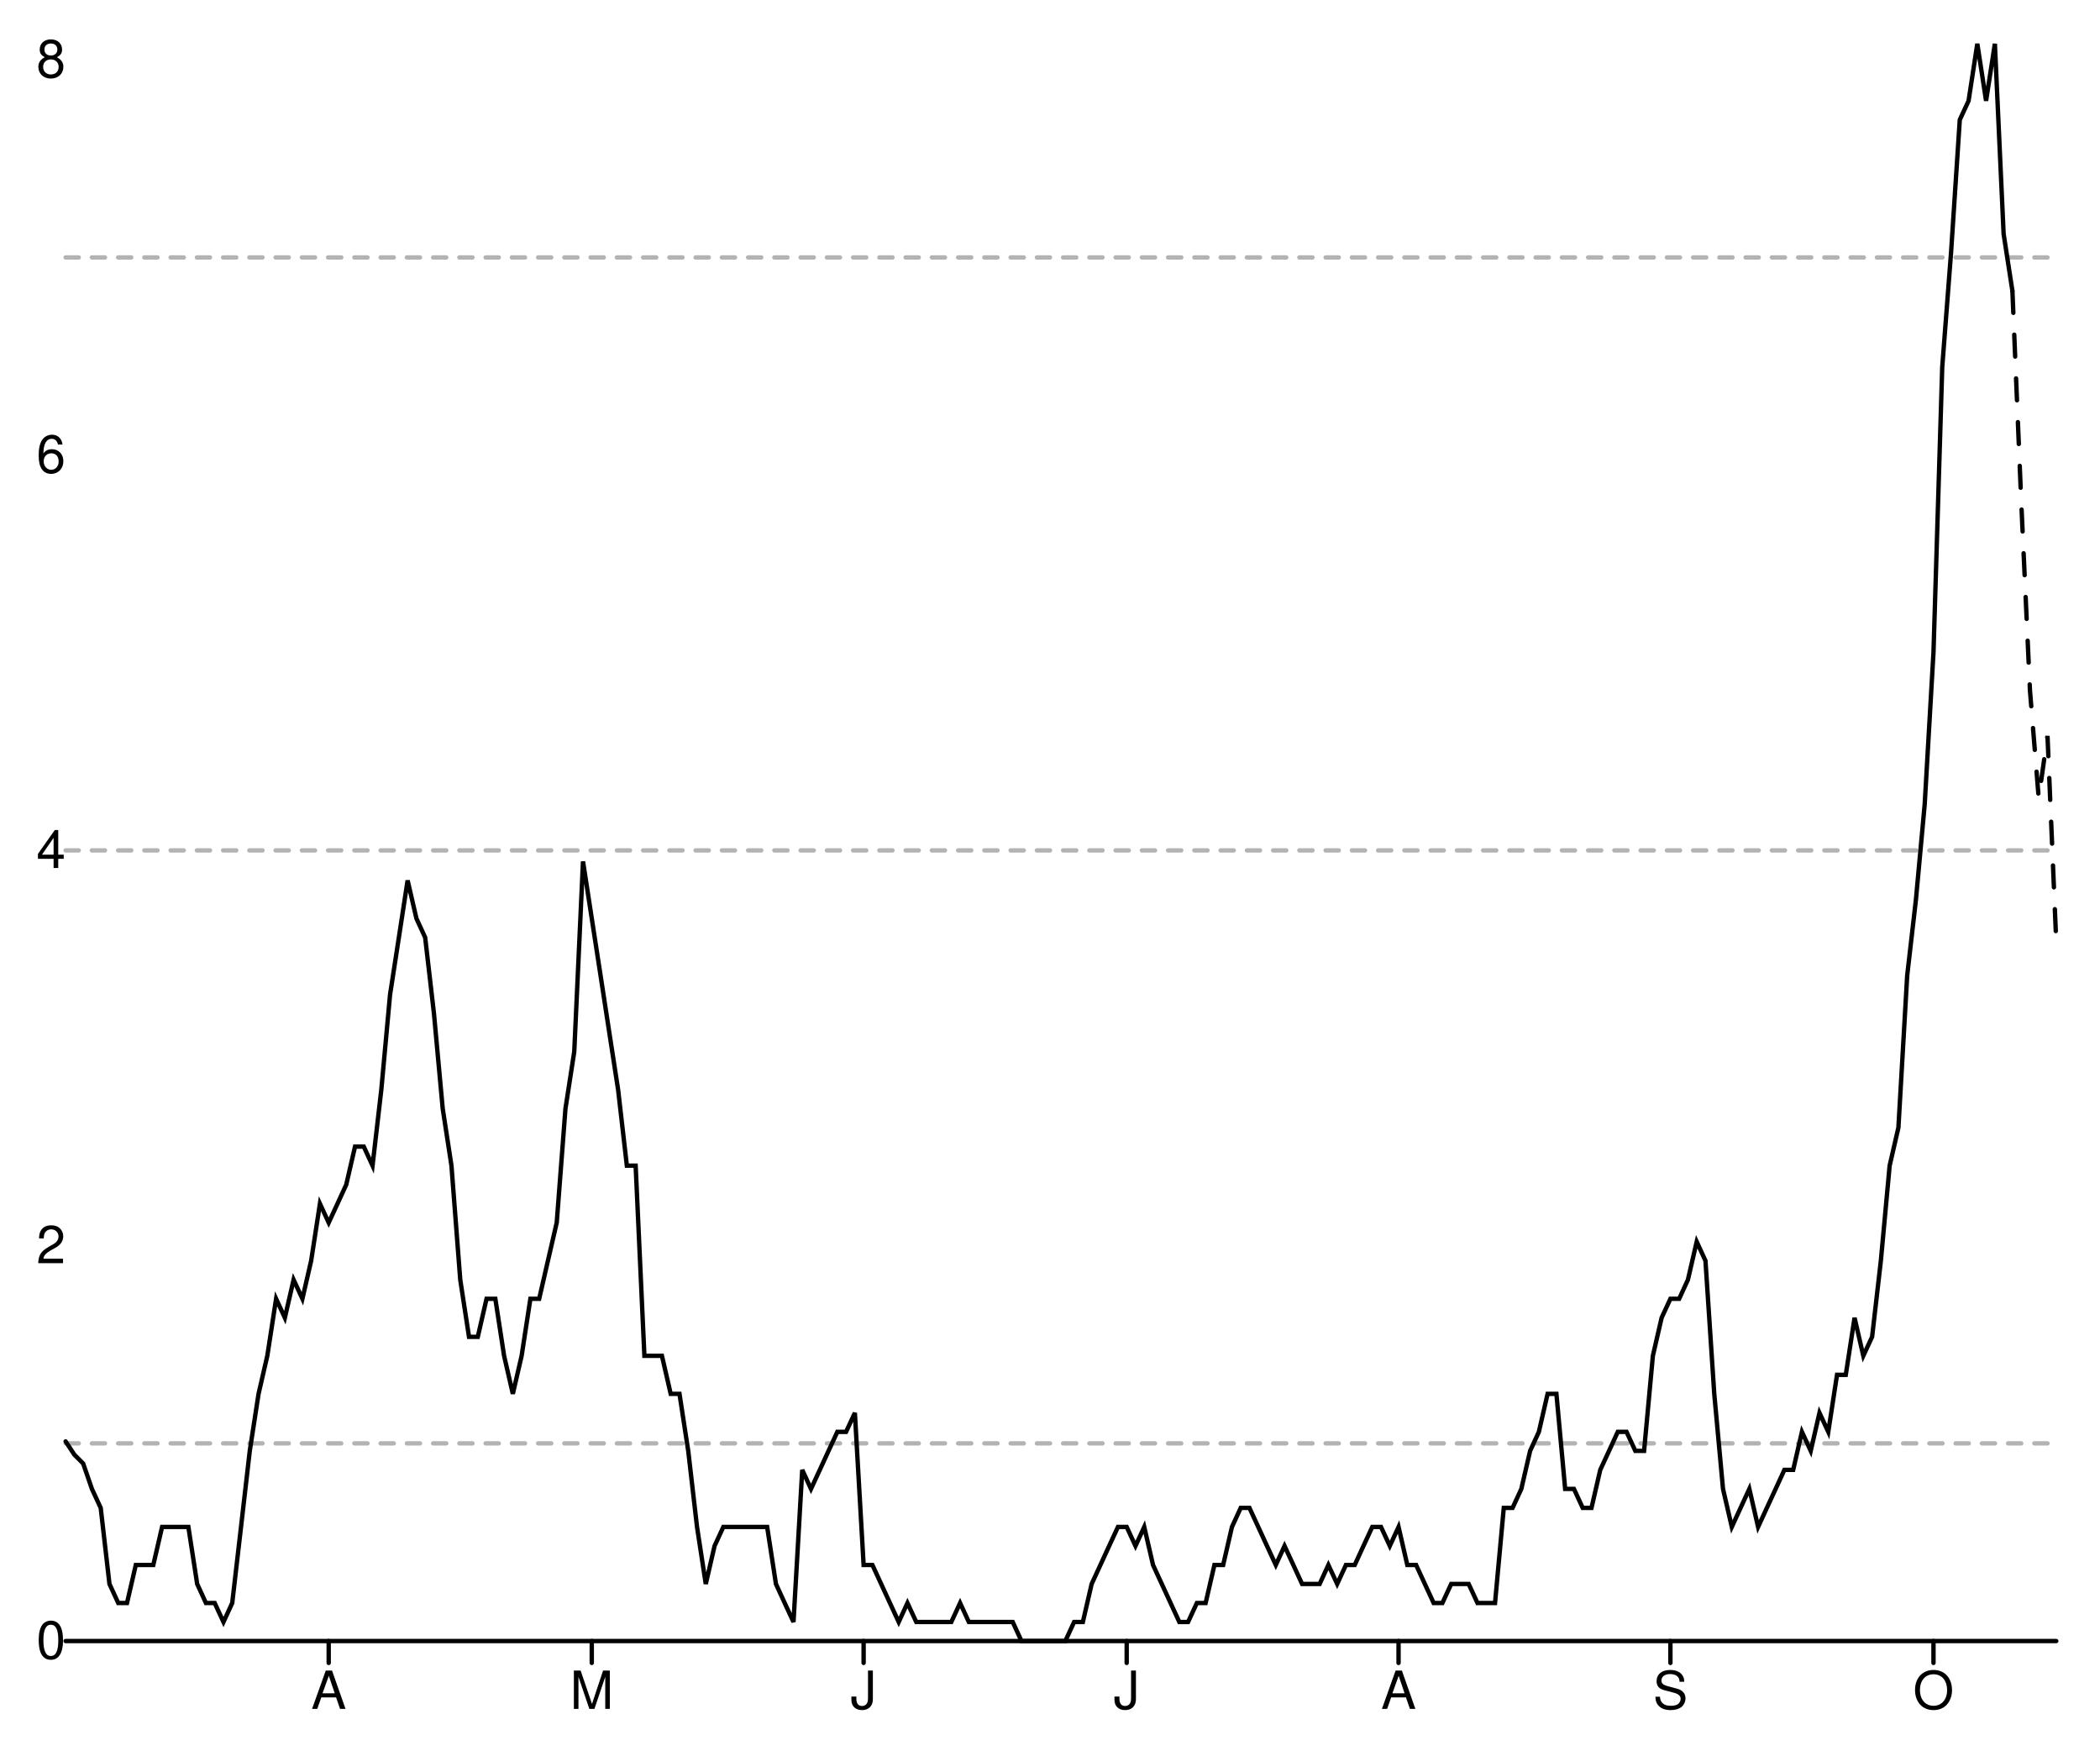
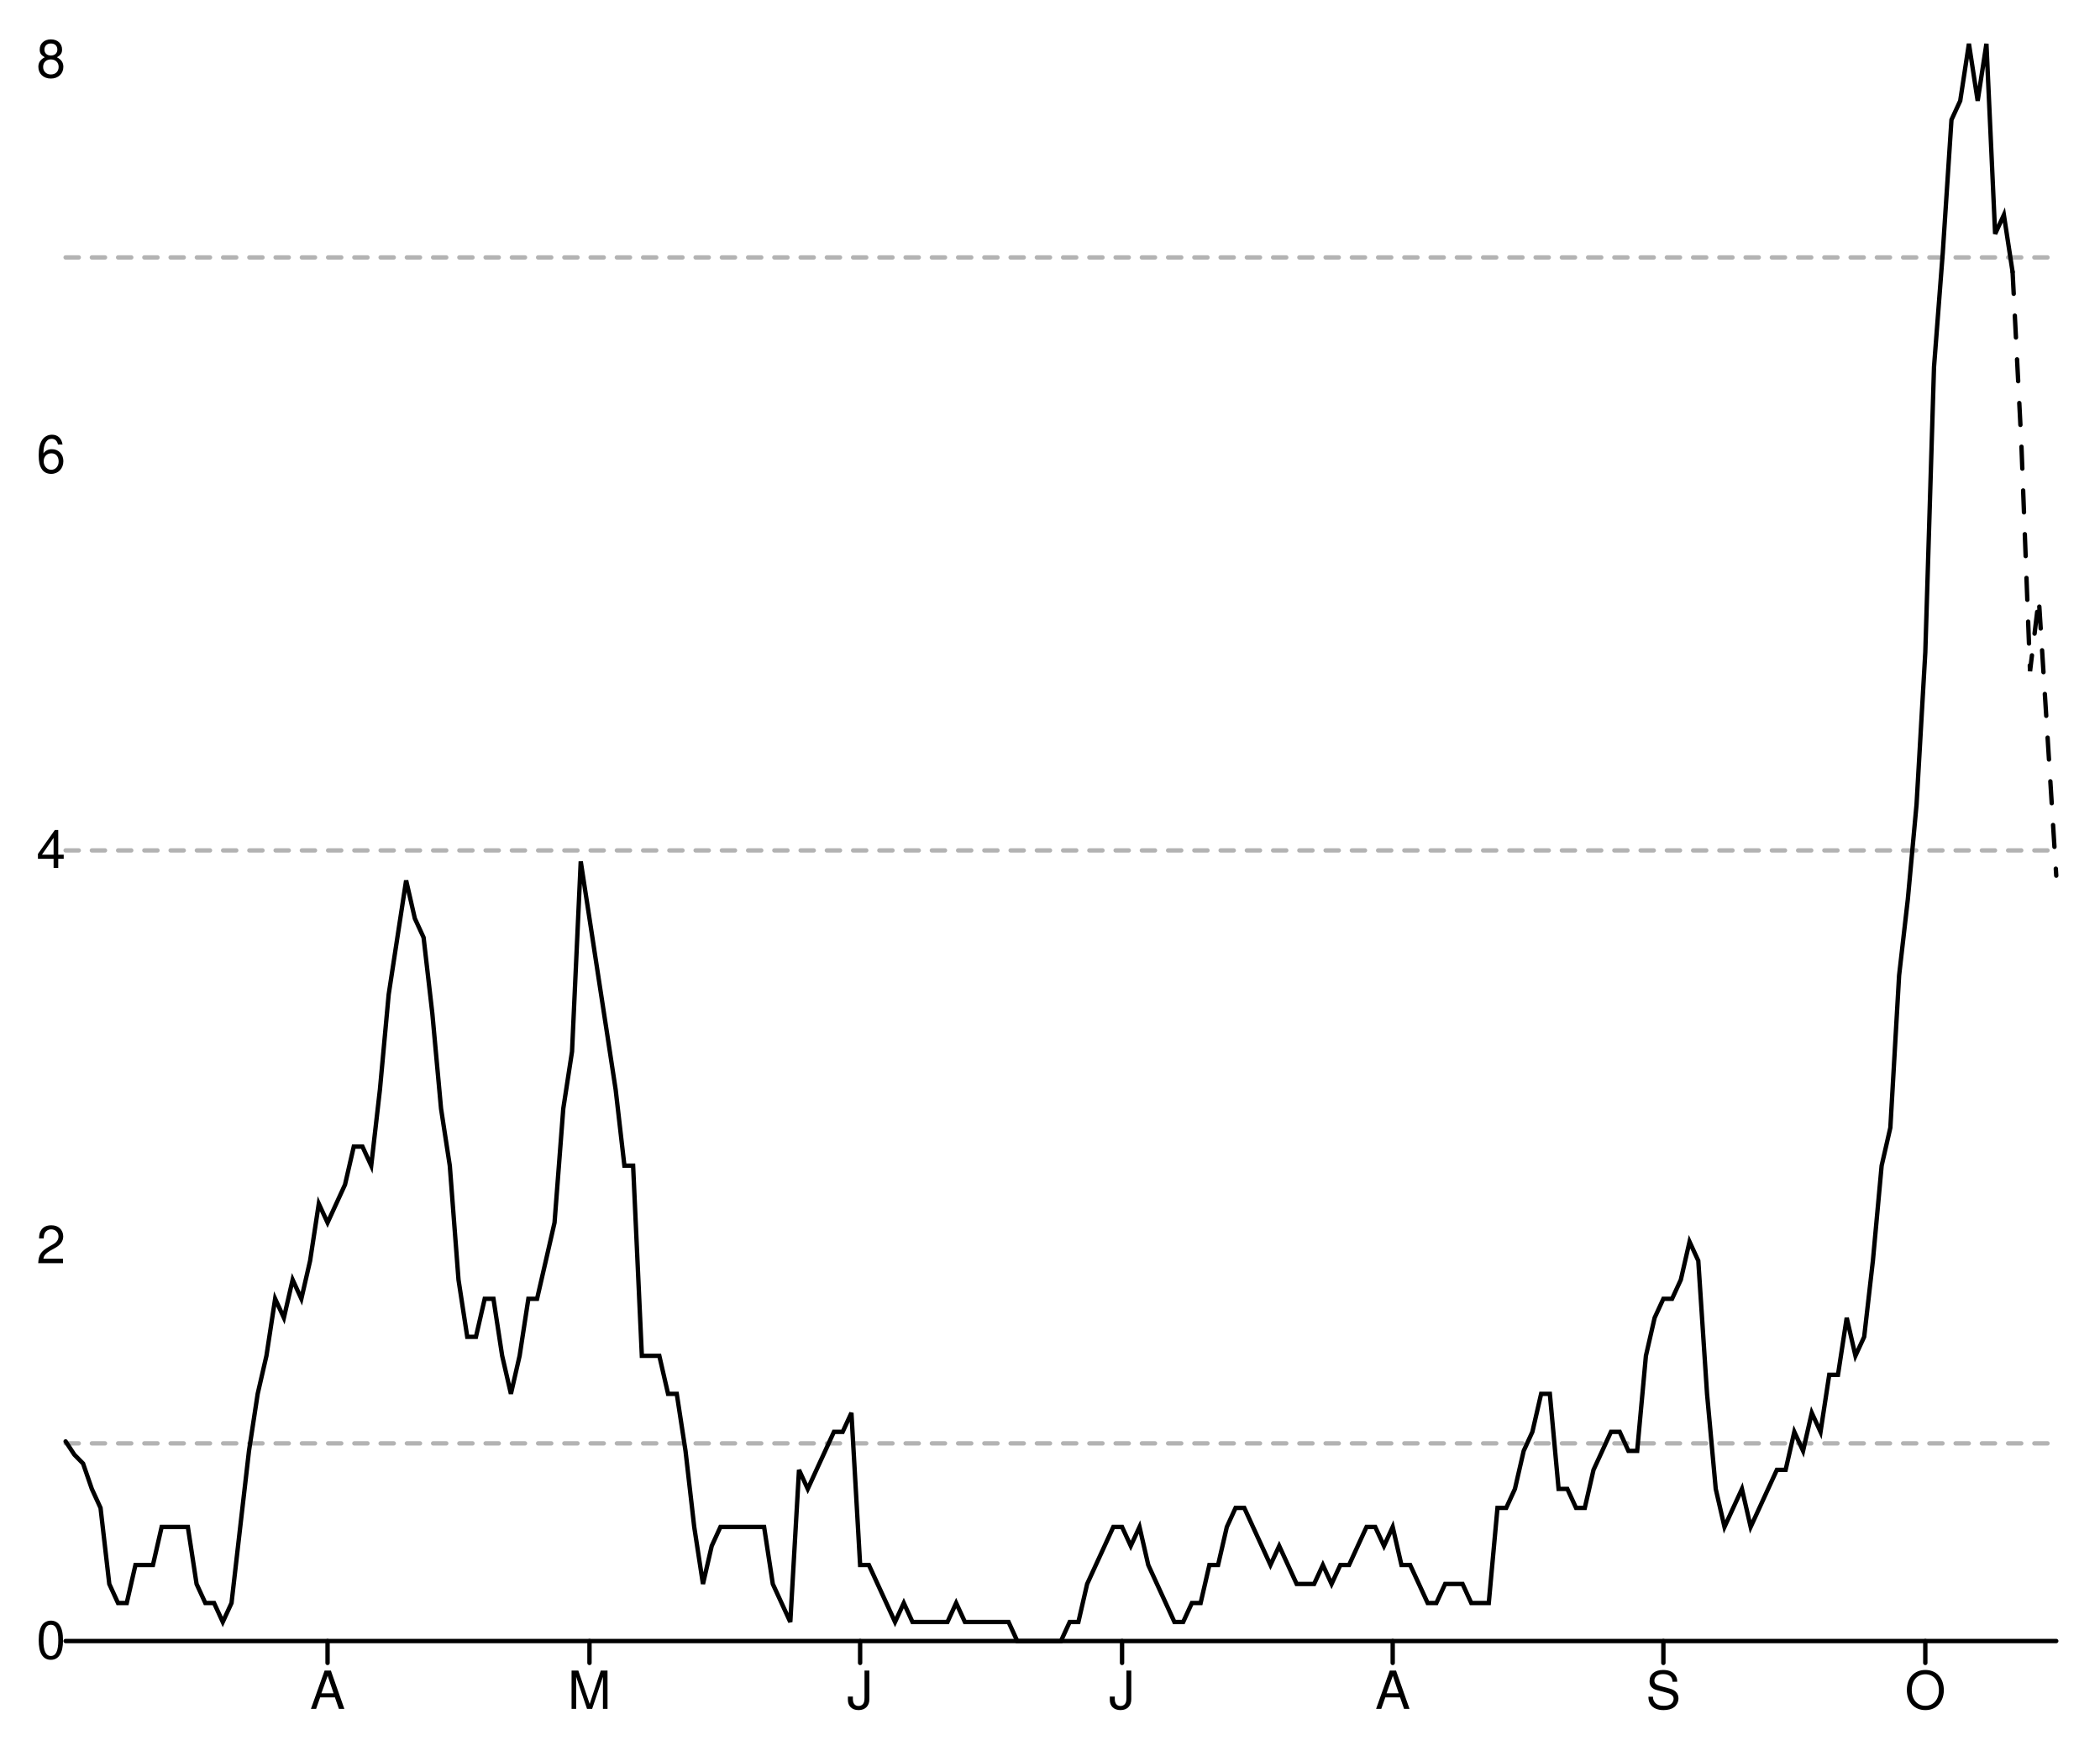
<svg xmlns="http://www.w3.org/2000/svg" width="480" height="400" viewBox="0 0 480 400" style="overflow:display" preserveAspectRatio="xMinYMin meet" overflow="visible">
  <defs>
    <style>
	.data-series path.line { fill-opacity: 0; stroke: black; }
	.data-series path.line.dotted { stroke-dasharray: 12 20 }
	.data-series circle { display: none; }
	.data-series:hover path.line, .data-series.on path.line { stroke-width: 1; }
	.data-series:hover circle, .data-series.on circle { display: inline; }
	.data-series circle:hover, .data-series circle.on { r: 1px!important; }
	.graph-grid { font-family: "Helvetica Neue",Helvetica,Arial,"Lucida Grande",sans-serif; }
	.graph-grid line { stroke: black; stroke-width: 1; stroke-linecap: round; }
	.graph-grid.graph-grid-x text { text-anchor: middle; dominant-baseline: hanging; transform: translateY(10px); }
	.graph-grid.graph-grid-y text { text-anchor: end; dominant-baseline: middle; transform: translateX(-10px); }
	</style>
  </defs>
  <g class="graph-grid graph-grid-y">
    <line x1="15.00" y1="375.00" x2="470.00" y2="375.00" data-left="15" />
    <text x="25" y="375" text-anchor="end">0</text>
    <text x="25" y="284.667" text-anchor="end">2</text>
    <text x="25" y="194.334" text-anchor="end">4</text>
    <text x="25" y="104" text-anchor="end">6</text>
    <text x="25" y="13.667" text-anchor="end">8</text>
    <text style="text-anchor:middle;dominant-baseline:hanging;font-weight:bold;transform: translateY(192.5px) rotate(-90deg);" />
  </g>
  <g class="graph-grid graph-grid-x">
-     <line class="tick" x1="75.13" y1="375.00" x2="75.13" y2="380.00" />
-     <text x="75.132" y="375" text-anchor="middle">A</text>
-     <line class="tick" x1="135.26" y1="375.00" x2="135.26" y2="380.00" />
-     <text x="135.264" y="375" text-anchor="middle">M</text>
-     <line class="tick" x1="197.40" y1="375.00" x2="197.40" y2="380.00" />
-     <text x="197.401" y="375" text-anchor="middle">J</text>
-     <line class="tick" x1="257.53" y1="375.00" x2="257.53" y2="380.00" />
-     <text x="257.533" y="375" text-anchor="middle">J</text>
-     <line class="tick" x1="319.67" y1="375.00" x2="319.67" y2="380.00" />
-     <text x="319.67" y="375" text-anchor="middle">A</text>
-     <line class="tick" x1="381.81" y1="375.00" x2="381.81" y2="380.00" />
-     <text x="381.806" y="375" text-anchor="middle">S</text>
-     <line class="tick" x1="441.94" y1="375.00" x2="441.94" y2="380.00" />
-     <text x="441.938" y="375" text-anchor="middle">O</text>
+     <line class="tick" x1="74.87" y1="375.00" x2="74.87" y2="380.00" />
+     <text x="74.868" y="375" text-anchor="middle">A</text>
+     <line class="tick" x1="134.74" y1="375.00" x2="134.74" y2="380.00" />
+     <text x="134.737" y="375" text-anchor="middle">M</text>
+     <line class="tick" x1="196.60" y1="375.00" x2="196.60" y2="380.00" />
+     <text x="196.601" y="375" text-anchor="middle">J</text>
+     <line class="tick" x1="256.47" y1="375.00" x2="256.47" y2="380.00" />
+     <text x="256.469" y="375" text-anchor="middle">J</text>
+     <line class="tick" x1="318.33" y1="375.00" x2="318.33" y2="380.00" />
+     <text x="318.333" y="375" text-anchor="middle">A</text>
+     <line class="tick" x1="380.20" y1="375.00" x2="380.20" y2="380.00" />
+     <text x="380.197" y="375" text-anchor="middle">S</text>
+     <line class="tick" x1="440.07" y1="375.00" x2="440.07" y2="380.00" />
+     <text x="440.066" y="375" text-anchor="middle">O</text>
    <text style="text-anchor:middle;dominant-baseline:hanging;font-weight:bold;transform: translateY(192.5px) rotate(-90deg);" />
  </g>
  <g data-series="widespread" class="data-series">
    <path d="M 15.00,58.83L 470.00,58.83" id="E07000040-level-0" class="line" stroke-width="1" stroke-linecap="round" stroke-dasharray="3,3" fill-opacity="0.3" opacity="0.3" />
  </g>
  <g data-series="substantial" class="data-series">
    <path d="M 15.00,194.33L 470.00,194.33" id="E07000040-level-1" class="line" stroke-width="1" stroke-linecap="round" stroke-dasharray="3,3" fill-opacity="0.3" opacity="0.3" />
  </g>
  <g data-series="moderate" class="data-series">
    <path d="M 15.00,329.83L 470.00,329.83" id="E07000040-level-2" class="line" stroke-width="1" stroke-linecap="round" stroke-dasharray="3,3" fill-opacity="0.3" opacity="0.3" />
  </g>
  <g data-series="new-cases" class="data-series">
-     <path d="M 15.00,329.38L 17.00,332.42L 19.01,334.44L 21.01,340.24L 23.02,344.58L 25.02,361.96L 27.03,366.31L 29.03,366.31L 31.04,357.62L 33.04,357.62L 35.04,357.62L 37.05,348.93L 39.05,348.93L 41.06,348.93L 43.06,348.93L 45.07,361.96L 47.07,366.31L 49.07,366.31L 51.08,370.65L 53.08,366.31L 55.09,348.93L 57.09,331.55L 59.10,318.51L 61.10,309.82L 63.11,296.79L 65.11,301.13L 67.11,292.44L 69.12,296.79L 71.12,288.10L 73.13,275.06L 75.13,279.40L 77.14,275.06L 79.14,270.71L 81.15,262.02L 83.15,262.02L 85.15,266.37L 87.16,248.99L 89.16,227.26L 91.17,214.23L 93.17,201.19L 95.18,209.88L 97.18,214.23L 99.19,231.61L 101.19,253.33L 103.19,266.37L 105.20,292.44L 107.20,305.48L 109.21,305.48L 111.21,296.79L 113.22,296.79L 115.22,309.82L 117.22,318.51L 119.23,309.82L 121.23,296.79L 123.24,296.79L 125.24,288.10L 127.25,279.40L 129.25,253.33L 131.26,240.30L 133.26,196.85L 135.26,209.88L 137.27,222.92L 139.27,235.95L 141.28,248.99L 143.28,266.37L 145.29,266.37L 147.29,309.82L 149.30,309.82L 151.30,309.82L 153.30,318.51L 155.31,318.51L 157.31,331.55L 159.32,348.93L 161.32,361.96L 163.33,353.27L 165.33,348.93L 167.33,348.93L 169.34,348.93L 171.34,348.93L 173.35,348.93L 175.35,348.93L 177.36,361.96L 179.36,366.31L 181.37,370.65L 183.37,335.89L 185.37,340.24L 187.38,335.89L 189.38,331.55L 191.39,327.20L 193.39,327.20L 195.40,322.86L 197.40,357.62L 199.41,357.62L 201.41,361.96L 203.41,366.31L 205.42,370.65L 207.42,366.31L 209.43,370.65L 211.43,370.65L 213.44,370.65L 215.44,370.65L 217.44,370.65L 219.45,366.31L 221.45,370.65L 223.46,370.65L 225.46,370.65L 227.47,370.65L 229.47,370.65L 231.48,370.65L 233.48,375.00L 235.48,375.00L 237.49,375.00L 239.49,375.00L 241.50,375.00L 243.50,375.00L 245.51,370.65L 247.51,370.65L 249.52,361.96L 251.52,357.62L 253.52,353.27L 255.53,348.93L 257.53,348.93L 259.54,353.27L 261.54,348.93L 263.55,357.62L 265.55,361.96L 267.56,366.31L 269.56,370.65L 271.56,370.65L 273.57,366.31L 275.57,366.31L 277.58,357.62L 279.58,357.62L 281.59,348.93L 283.59,344.58L 285.59,344.58L 287.60,348.93L 289.60,353.27L 291.61,357.62L 293.61,353.27L 295.62,357.62L 297.62,361.96L 299.63,361.96L 301.63,361.96L 303.63,357.62L 305.64,361.96L 307.64,357.62L 309.65,357.62L 311.65,353.27L 313.66,348.93L 315.66,348.93L 317.67,353.27L 319.67,348.93L 321.67,357.62L 323.68,357.62L 325.68,361.96L 327.69,366.31L 329.69,366.31L 331.70,361.96L 333.70,361.96L 335.70,361.96L 337.71,366.31L 339.71,366.31L 341.72,366.31L 343.72,344.58L 345.73,344.58L 347.73,340.24L 349.74,331.55L 351.74,327.20L 353.74,318.51L 355.75,318.51L 357.75,340.24L 359.76,340.24L 361.76,344.58L 363.77,344.58L 365.77,335.89L 367.78,331.55L 369.78,327.20L 371.78,327.20L 373.79,331.55L 375.79,331.55L 377.80,309.82L 379.80,301.13L 381.81,296.79L 383.81,296.79L 385.81,292.44L 387.82,283.75L 389.82,288.10L 391.83,318.51L 393.83,340.24L 395.84,348.93L 397.84,344.58L 399.85,340.24L 401.85,348.93L 403.85,344.58L 405.86,340.24L 407.86,335.89L 409.87,335.89L 411.87,327.20L 413.88,331.55L 415.88,322.86L 417.89,327.20L 419.89,314.17L 421.89,314.17L 423.90,301.13L 425.90,309.82L 427.91,305.48L 429.91,288.10L 431.92,266.37L 433.92,257.68L 435.93,222.92L 437.93,205.54L 439.93,183.81L 441.94,149.05L 443.94,83.87L 445.95,57.80L 447.95,27.38L 449.96,23.04L 451.96,10.00L 453.96,23.04L 455.97,10.00L 457.97,53.45L 459.98,66.49" id="New cases" class="line" stroke-width="1" stroke-linecap="round" />
+     <path d="M 15.00,329.38L 17.00,332.42L 18.99,334.44L 20.99,340.24L 22.98,344.58L 24.98,361.96L 26.97,366.31L 28.97,366.31L 30.96,357.62L 32.96,357.62L 34.96,357.62L 36.95,348.93L 38.95,348.93L 40.94,348.93L 42.94,348.93L 44.93,361.96L 46.93,366.31L 48.93,366.31L 50.92,370.65L 52.92,366.31L 54.91,348.93L 56.91,331.55L 58.90,318.51L 60.90,309.82L 62.89,296.79L 64.89,301.13L 66.89,292.44L 68.88,296.79L 70.88,288.10L 72.87,275.06L 74.87,279.40L 76.86,275.06L 78.86,270.71L 80.86,262.02L 82.85,262.02L 84.85,266.37L 86.84,248.99L 88.84,227.26L 90.83,214.23L 92.83,201.19L 94.82,209.88L 96.82,214.23L 98.82,231.61L 100.81,253.33L 102.81,266.37L 104.80,292.44L 106.80,305.48L 108.79,305.48L 110.79,296.79L 112.79,296.79L 114.78,309.82L 116.78,318.51L 118.77,309.82L 120.77,296.79L 122.76,296.79L 124.76,288.10L 126.75,279.40L 128.75,253.33L 130.75,240.30L 132.74,196.85L 134.74,209.88L 136.73,222.92L 138.73,235.95L 140.72,248.99L 142.72,266.37L 144.71,266.37L 146.71,309.82L 148.71,309.82L 150.70,309.82L 152.70,318.51L 154.69,318.51L 156.69,331.55L 158.68,348.93L 160.68,361.96L 162.68,353.27L 164.67,348.93L 166.67,348.93L 168.66,348.93L 170.66,348.93L 172.65,348.93L 174.65,348.93L 176.64,361.96L 178.64,366.31L 180.64,370.65L 182.63,335.89L 184.63,340.24L 186.62,335.89L 188.62,331.55L 190.61,327.20L 192.61,327.20L 194.61,322.86L 196.60,357.62L 198.60,357.62L 200.59,361.96L 202.59,366.31L 204.58,370.65L 206.58,366.31L 208.57,370.65L 210.57,370.65L 212.57,370.65L 214.56,370.65L 216.56,370.65L 218.55,366.31L 220.55,370.65L 222.54,370.65L 224.54,370.65L 226.54,370.65L 228.53,370.65L 230.53,370.65L 232.52,375.00L 234.52,375.00L 236.51,375.00L 238.51,375.00L 240.50,375.00L 242.50,375.00L 244.50,370.65L 246.49,370.65L 248.49,361.96L 250.48,357.62L 252.48,353.27L 254.47,348.93L 256.47,348.93L 258.46,353.27L 260.46,348.93L 262.46,357.62L 264.45,361.96L 266.45,366.31L 268.44,370.65L 270.44,370.65L 272.43,366.31L 274.43,366.31L 276.43,357.62L 278.42,357.62L 280.42,348.93L 282.41,344.58L 284.41,344.58L 286.40,348.93L 288.40,353.27L 290.39,357.62L 292.39,353.27L 294.39,357.62L 296.38,361.96L 298.38,361.96L 300.37,361.96L 302.37,357.62L 304.36,361.96L 306.36,357.62L 308.36,357.62L 310.35,353.27L 312.35,348.93L 314.34,348.93L 316.34,353.27L 318.33,348.93L 320.33,357.62L 322.32,357.62L 324.32,361.96L 326.32,366.31L 328.31,366.31L 330.31,361.96L 332.30,361.96L 334.30,361.96L 336.29,366.31L 338.29,366.31L 340.29,366.31L 342.28,344.58L 344.28,344.58L 346.27,340.24L 348.27,331.55L 350.26,327.20L 352.26,318.51L 354.25,318.51L 356.25,340.24L 358.25,340.24L 360.24,344.58L 362.24,344.58L 364.23,335.89L 366.23,331.55L 368.22,327.20L 370.22,327.20L 372.21,331.55L 374.21,331.55L 376.21,309.82L 378.20,301.13L 380.20,296.79L 382.19,296.79L 384.19,292.44L 386.18,283.75L 388.18,288.10L 390.18,318.51L 392.17,340.24L 394.17,348.93L 396.16,344.58L 398.16,340.24L 400.15,348.93L 402.15,344.58L 404.14,340.24L 406.14,335.89L 408.14,335.89L 410.13,327.20L 412.13,331.55L 414.12,322.86L 416.12,327.20L 418.11,314.17L 420.11,314.17L 422.11,301.13L 424.10,309.82L 426.10,305.48L 428.09,288.10L 430.09,266.37L 432.08,257.68L 434.08,222.92L 436.07,205.54L 438.07,183.81L 440.07,149.05L 442.06,83.87L 444.06,57.80L 446.05,27.38L 448.05,23.04L 450.04,10.00L 452.04,23.04L 454.04,10.00L 456.03,53.45L 458.03,49.11L 460.02,62.14" id="New cases" class="line" stroke-width="1" stroke-linecap="round" />
  </g>
  <g data-series="recent-cases" class="data-series">
-     <path d="M 459.98,66.49L 461.98,114.29L 463.99,157.74L 465.99,182.36L 468.00,168.17L 470.00,215.31" id="Recent cases" class="line" stroke-width="1" stroke-linecap="round" stroke-dasharray="5,5" />
+     <path d="M 460.02,62.14L 462.02,101.25L 464.01,153.39L 466.01,136.74L 468.00,168.17L 470.00,200.10" id="Recent cases" class="line" stroke-width="1" stroke-linecap="round" stroke-dasharray="5,5" />
  </g>
</svg>
